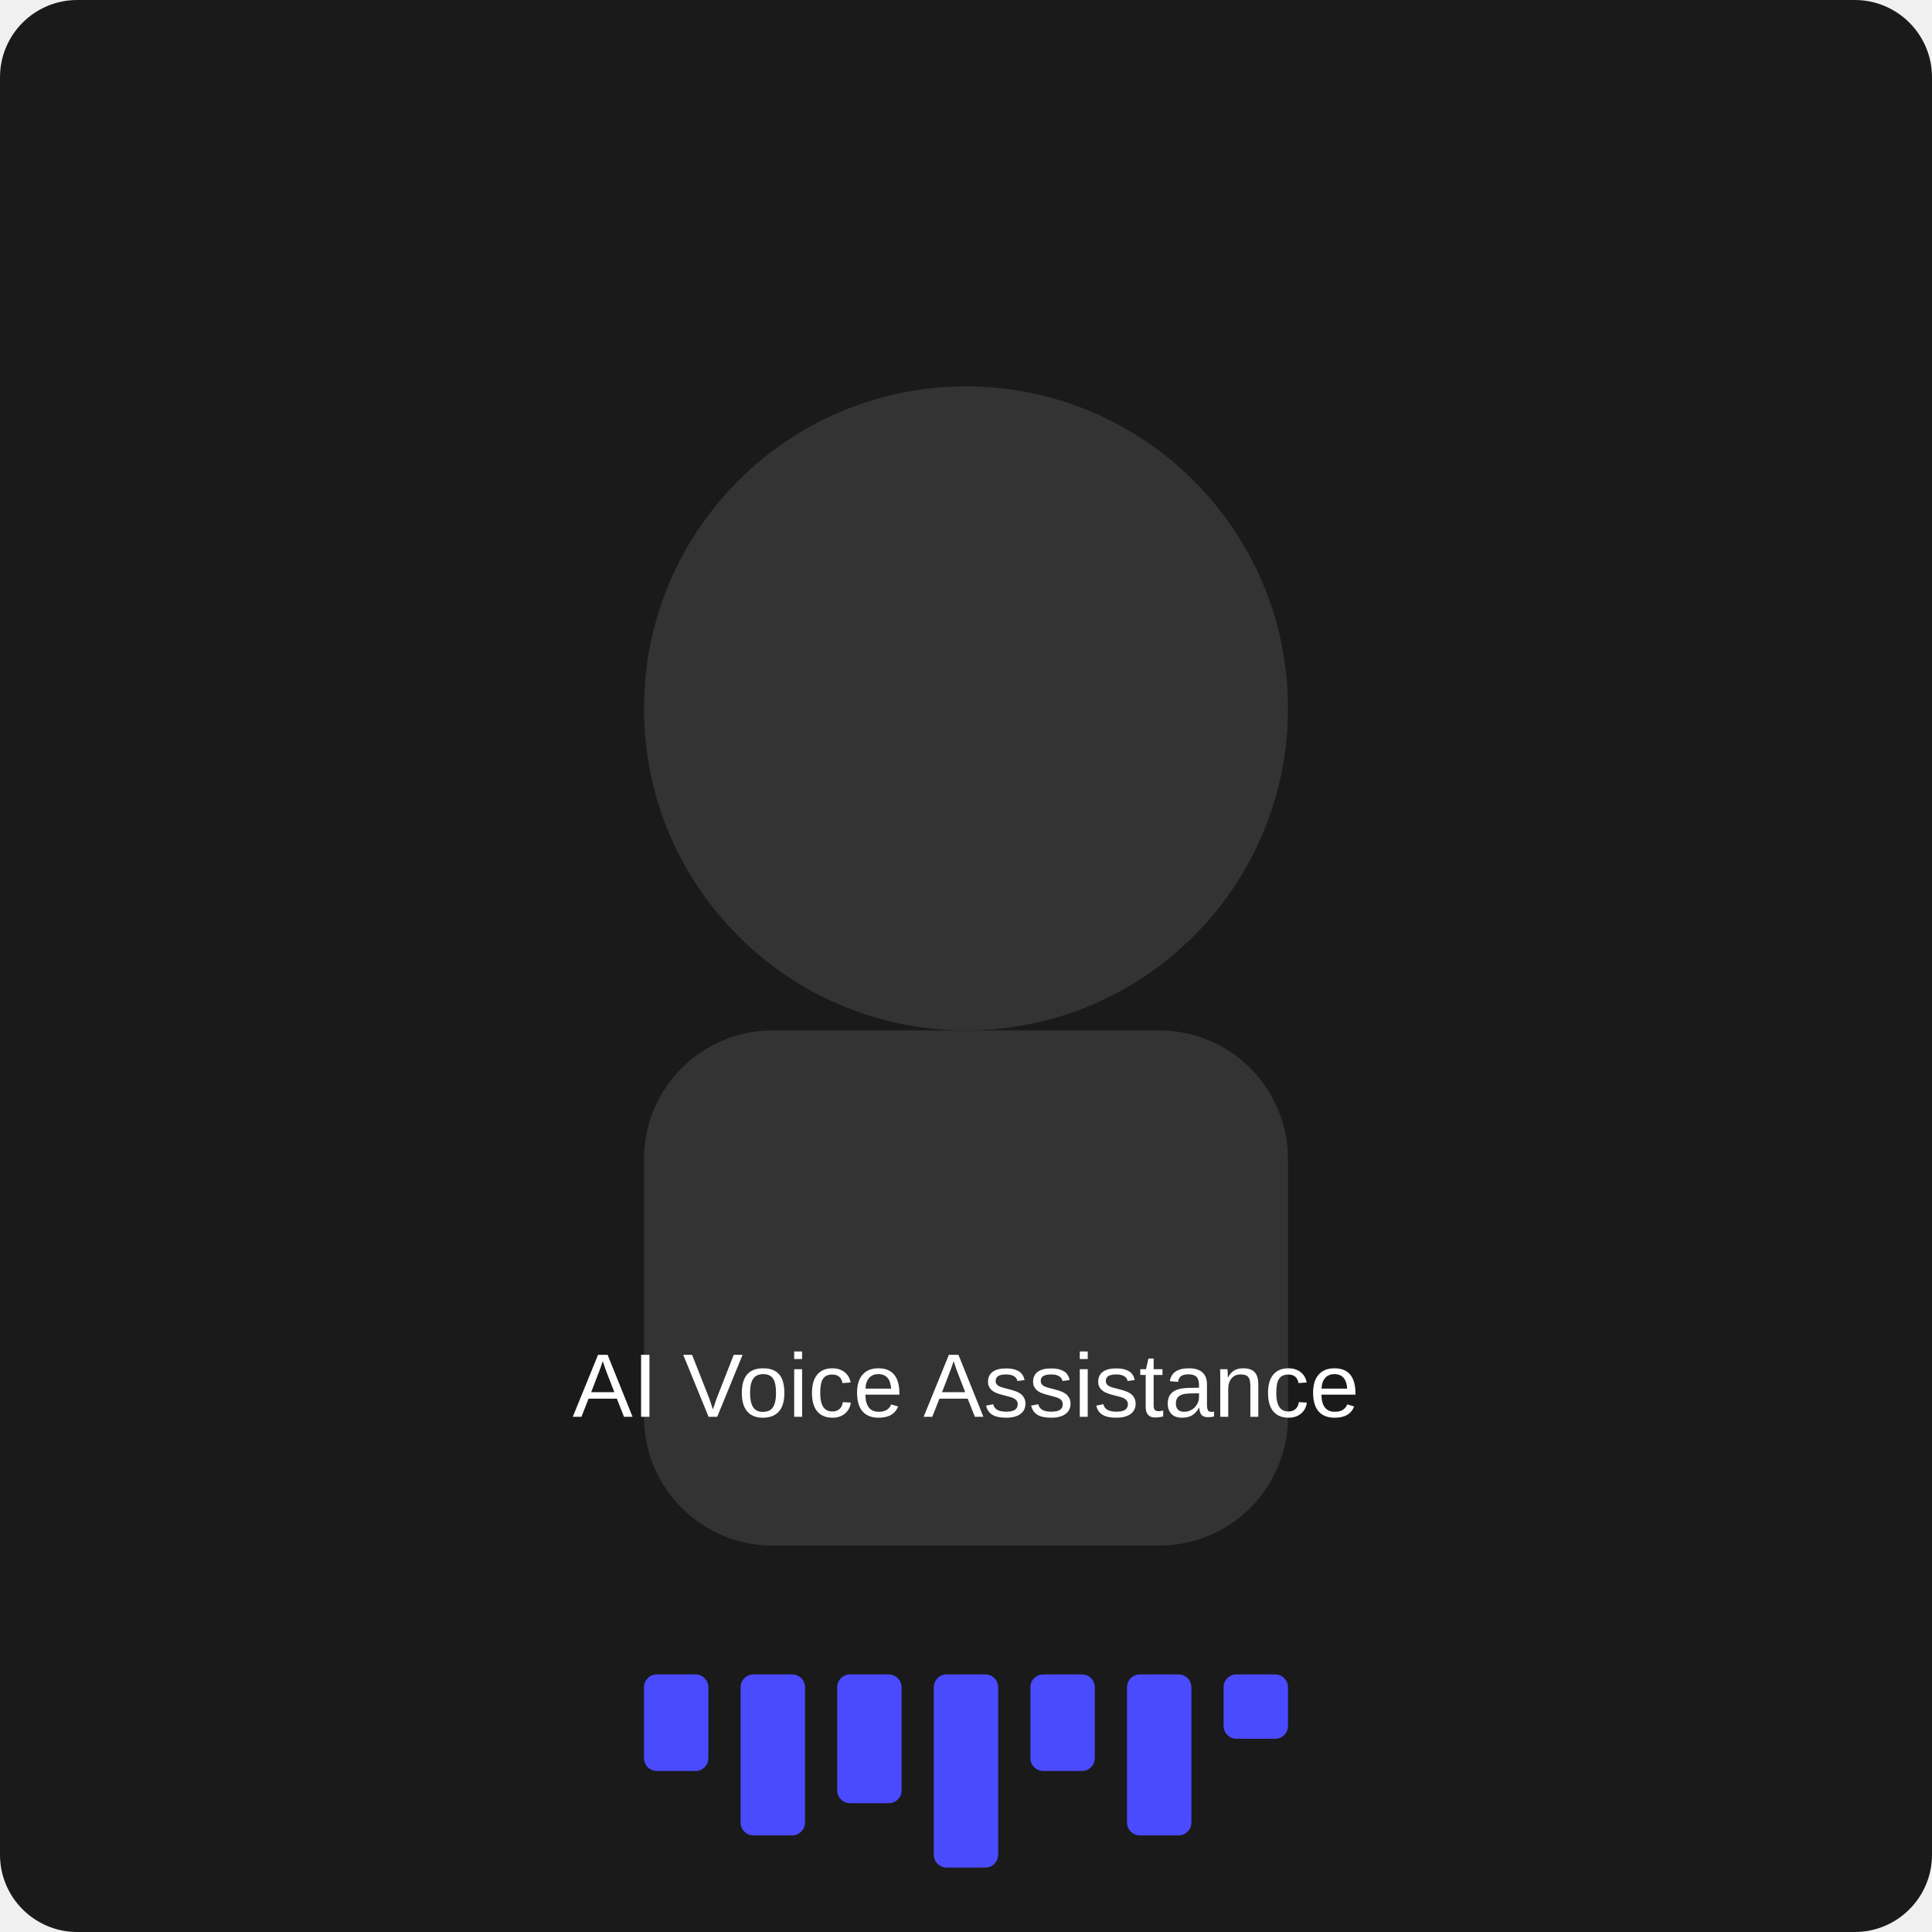
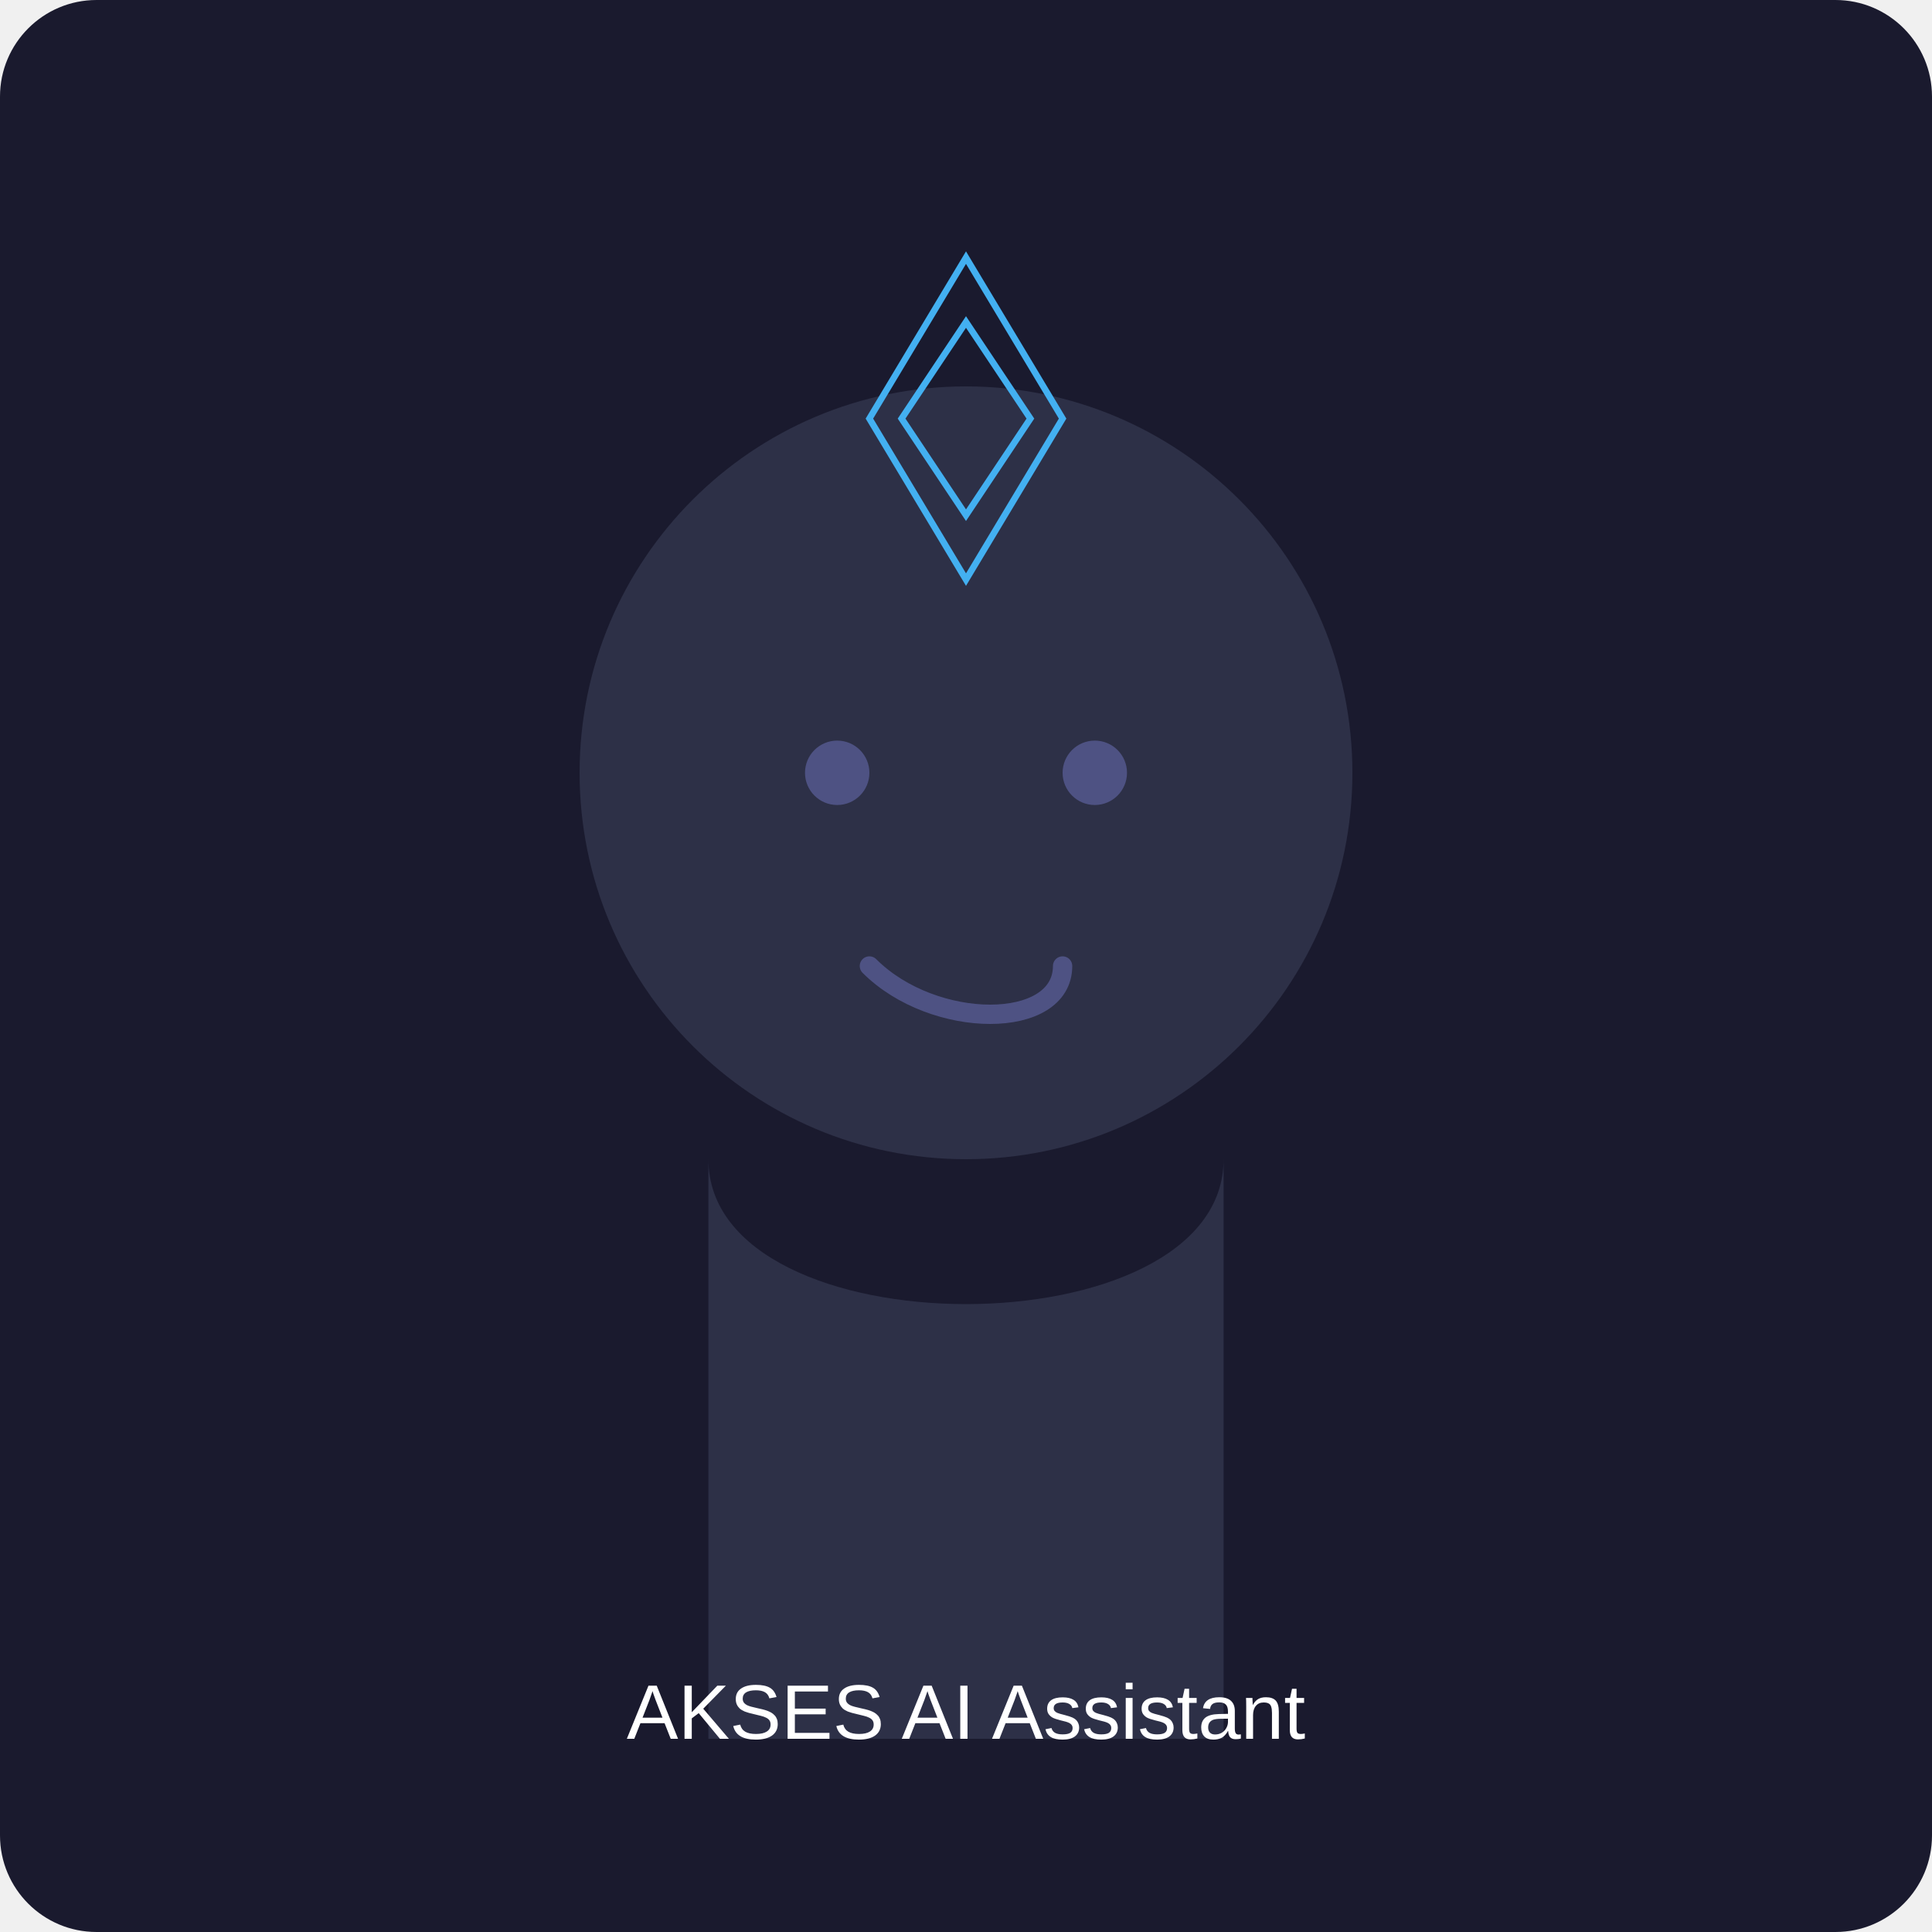
- <svg xmlns="http://www.w3.org/2000/svg" width="300" height="300" viewBox="0 0 300 300" fill="none">
-   <rect width="300" height="300" rx="12" fill="#1A1A1A" />
-   <circle cx="150" cy="110" r="50" fill="#333333" />
-   <rect x="100" y="160" width="100" height="80" rx="20" fill="#333333" />
-   <rect x="100" y="260" width="10" height="15" rx="2" fill="#4A4AFF" />
-   <rect x="115" y="260" width="10" height="25" rx="2" fill="#4A4AFF" />
-   <rect x="130" y="260" width="10" height="20" rx="2" fill="#4A4AFF" />
-   <rect x="145" y="260" width="10" height="30" rx="2" fill="#4A4AFF" />
-   <rect x="160" y="260" width="10" height="15" rx="2" fill="#4A4AFF" />
-   <rect x="175" y="260" width="10" height="25" rx="2" fill="#4A4AFF" />
-   <rect x="190" y="260" width="10" height="10" rx="2" fill="#4A4AFF" />
-   <text x="150" y="220" font-family="Arial" font-size="14" fill="white" text-anchor="middle">AI Voice Assistance</text>
+ <svg xmlns="http://www.w3.org/2000/svg" width="300" height="300" viewBox="0 0 300 300">
+   <rect width="100%" height="100%" fill="#1A1A2E" rx="15" ry="15" />
+   <g transform="translate(150, 150)">
+     <circle cx="0" cy="-30" r="60" fill="#2D3047" />
+     <path d="M-40,30 C-40,60 40,60 40,30 L40,120 L-40,120 Z" fill="#2D3047" />
+     <circle cx="-20" cy="-30" r="5" fill="#4E5283" />
+     <circle cx="20" cy="-30" r="5" fill="#4E5283" />
+     <path d="M-15,0 C-5,10 15,10 15,0" fill="none" stroke="#4E5283" stroke-width="3" stroke-linecap="round" />
+     <g transform="translate(0, -110) scale(0.5)">
+       <polygon points="0,0 30,50 0,100 -30,50" fill="none" stroke="#43B0F1" stroke-width="2" />
+       <polygon points="0,20 20,50 0,80 -20,50" fill="none" stroke="#43B0F1" stroke-width="2" />
+     </g>
+   </g>
+   <text x="150" y="270" font-family="Arial, sans-serif" font-size="12" fill="#ffffff" text-anchor="middle">AKSES AI Assistant</text>
</svg>
